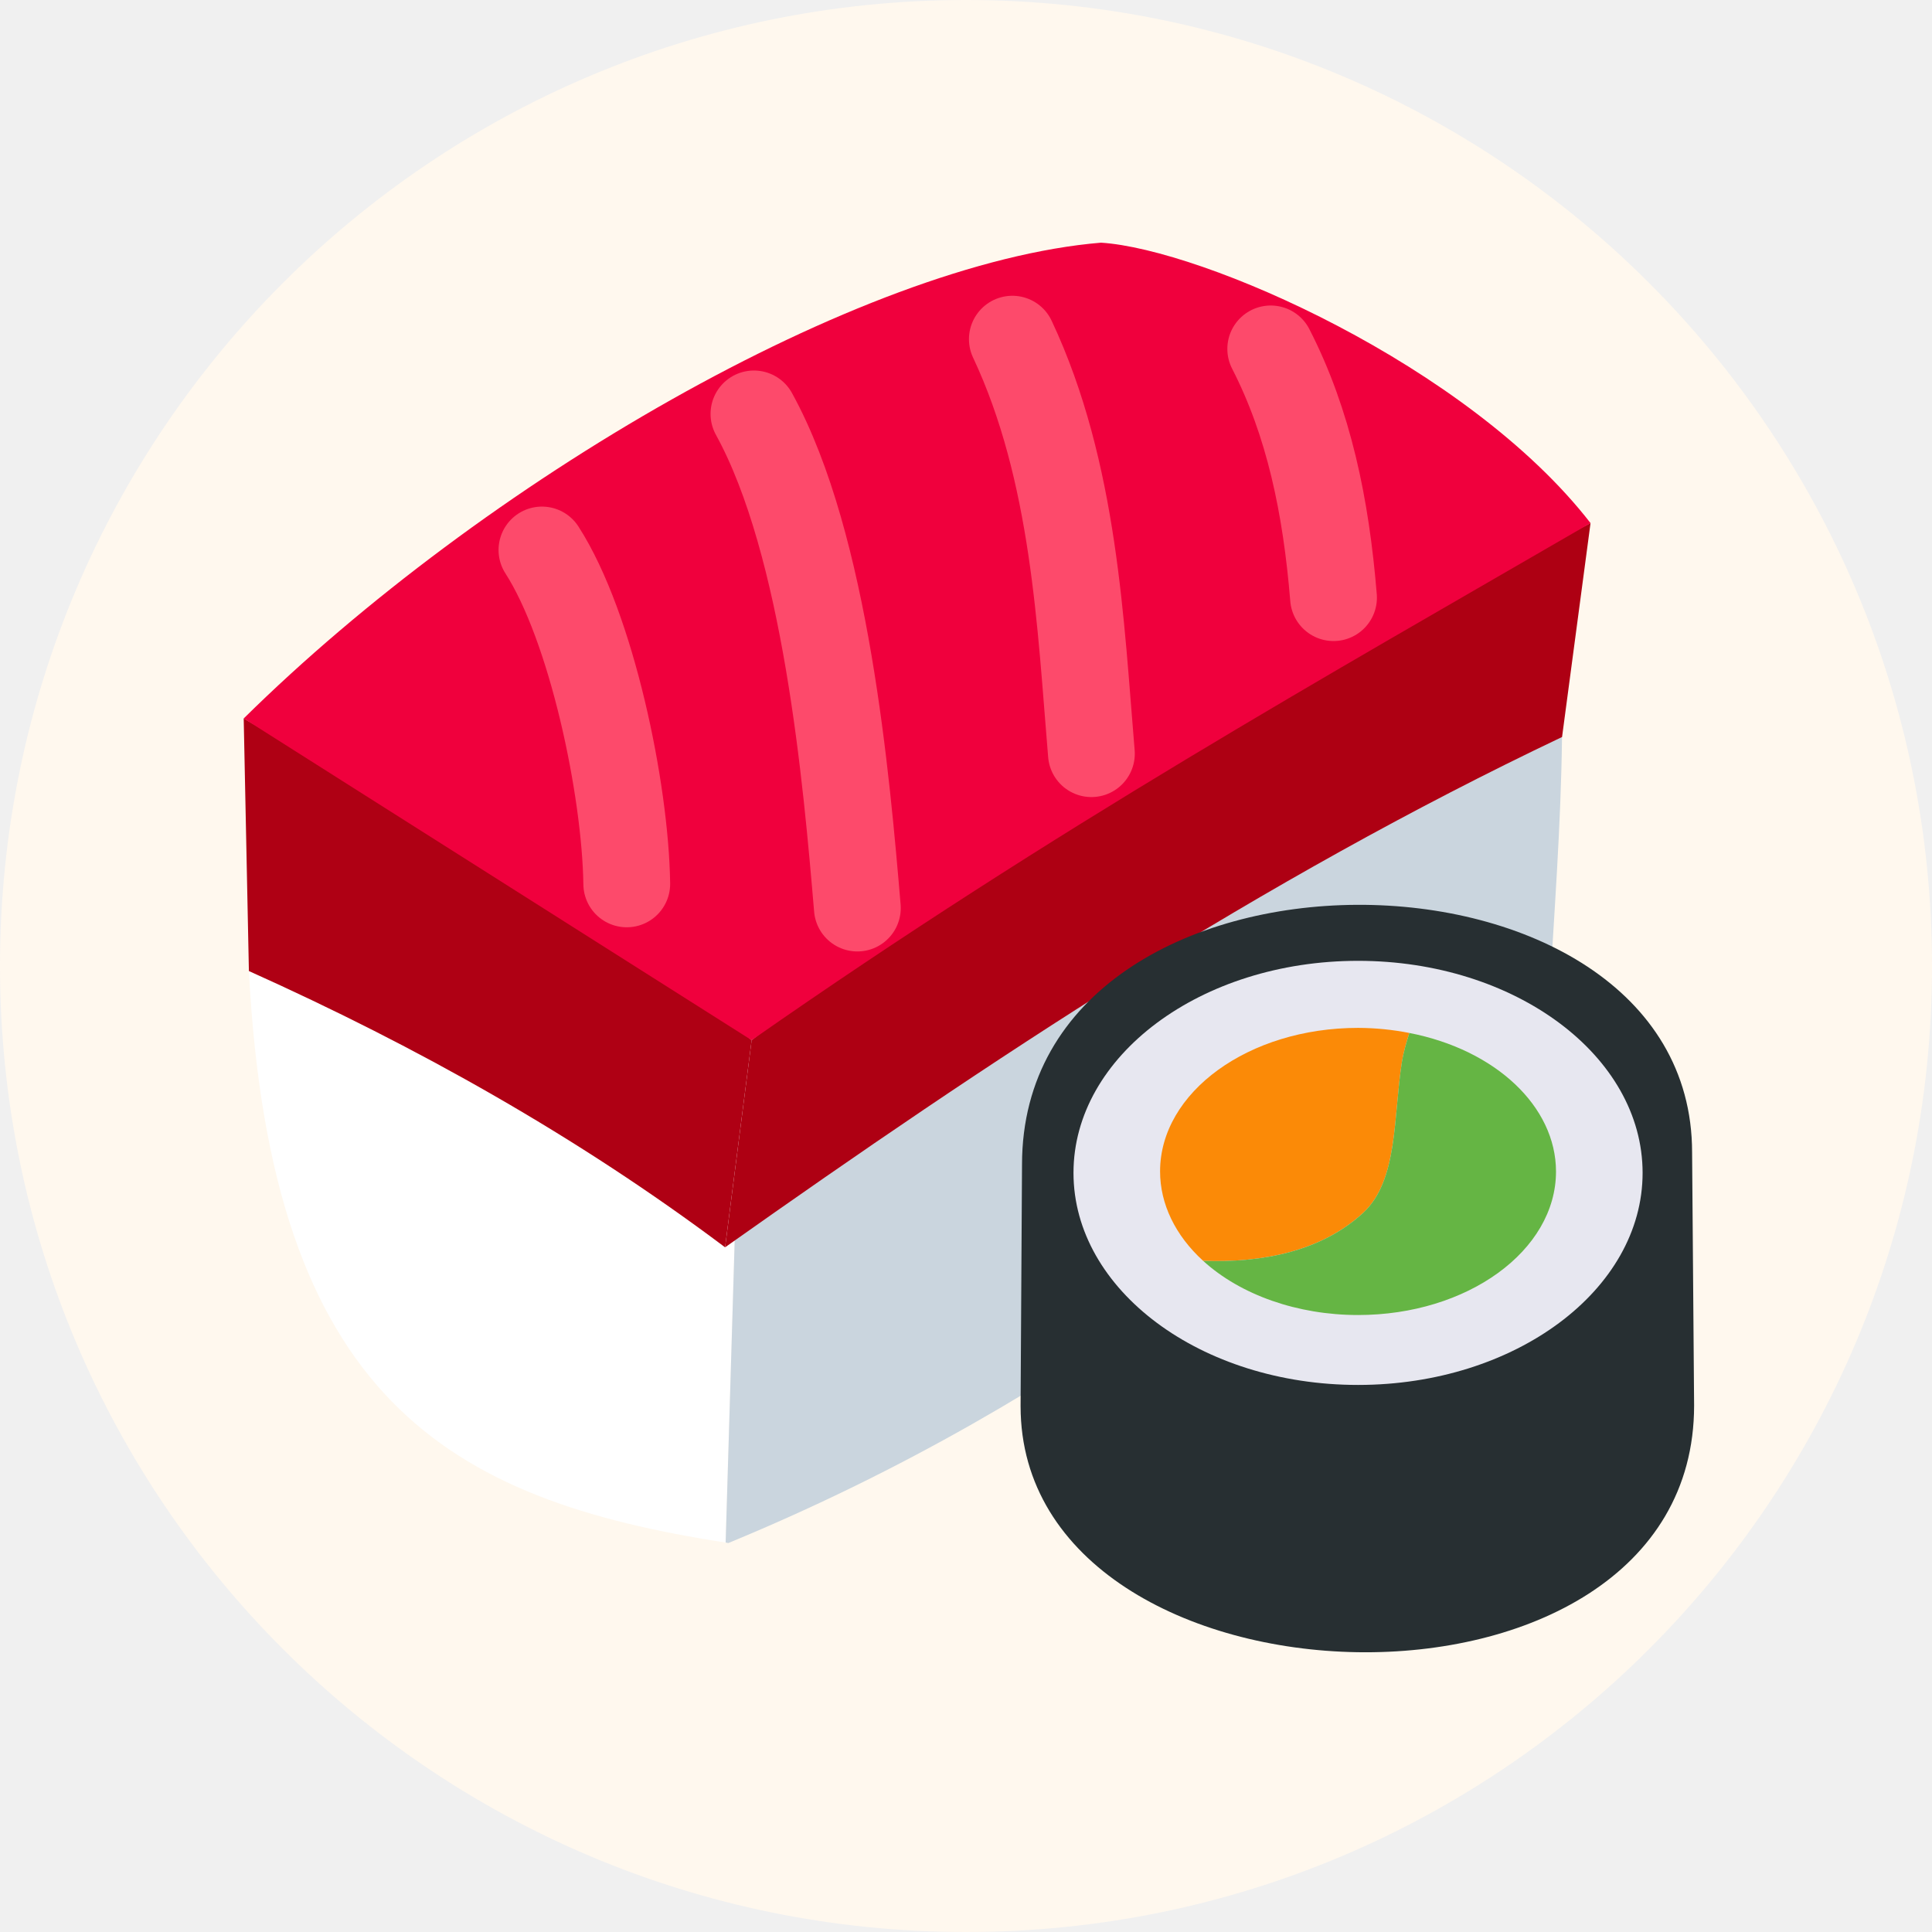
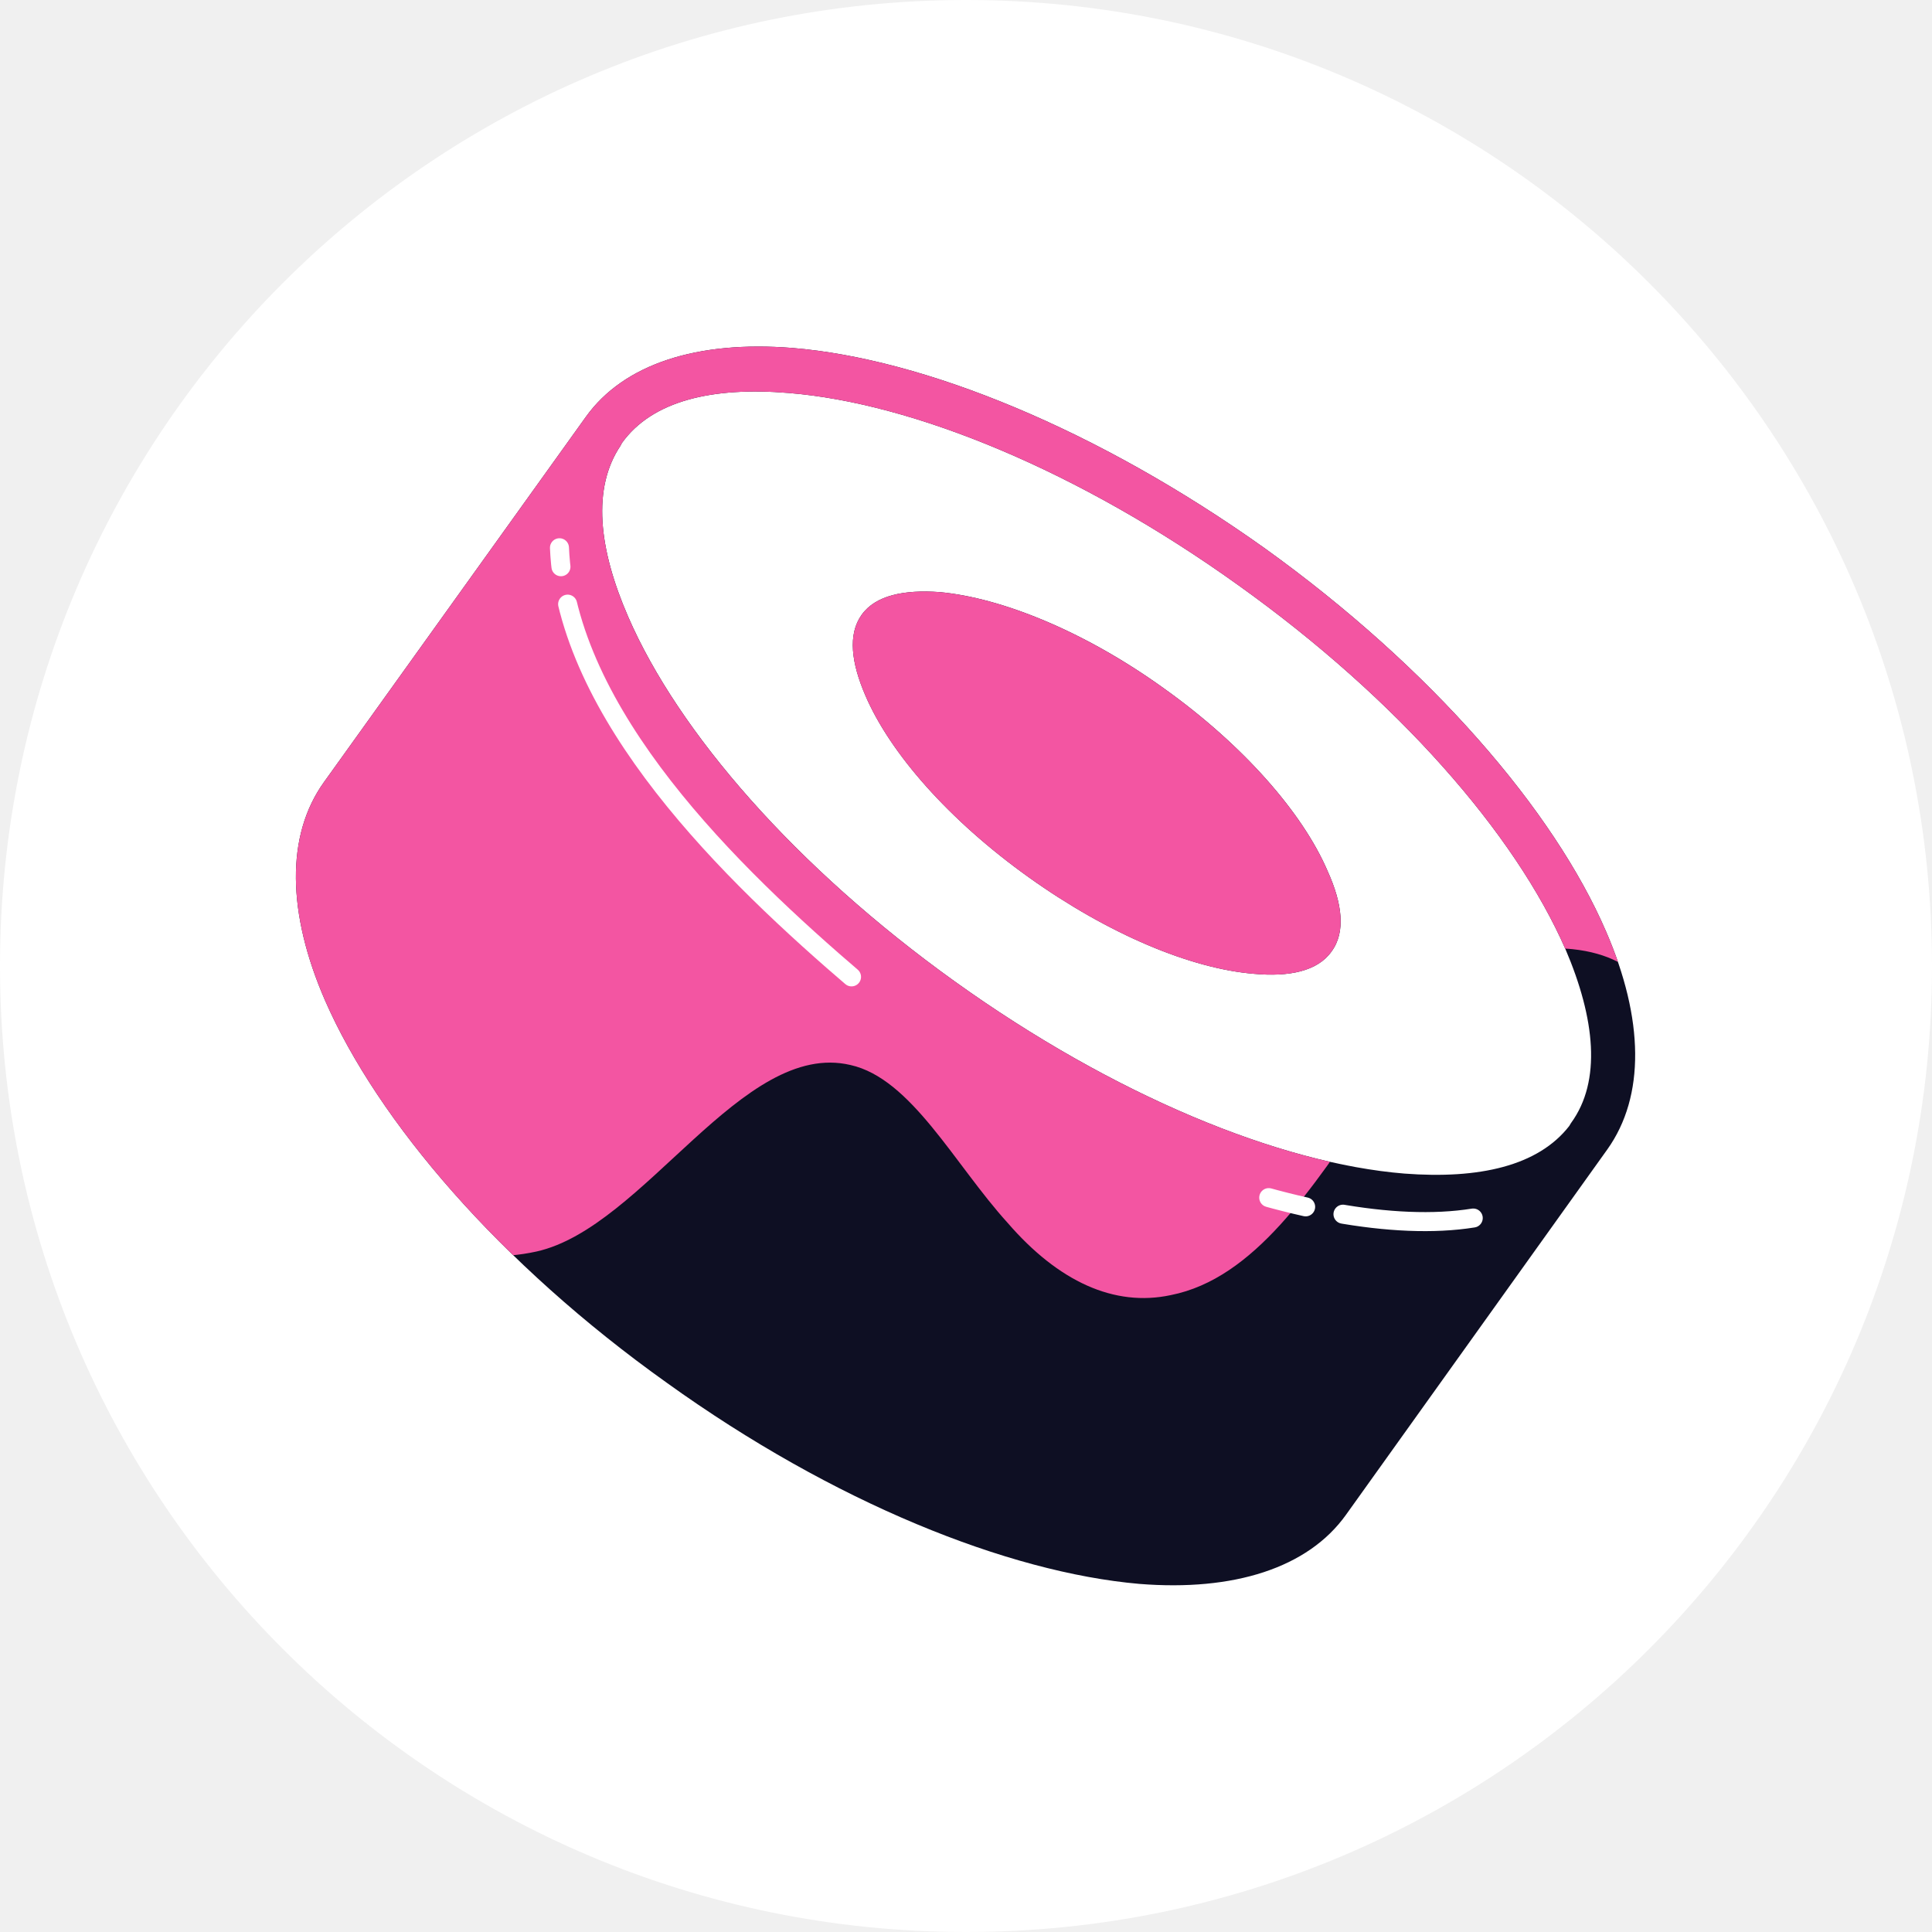
<svg xmlns="http://www.w3.org/2000/svg" width="100" height="100" viewBox="0 0 100 100" version="1.1" id="svg8" style="fill:none">
-   <defs id="defs12" />
-   <circle r="50" cy="50" cx="50" id="circle991" style="opacity:1;fill:#fff8ee;fill-opacity:1;stroke:none;stroke-width:1.558;stroke-linecap:round;stroke-linejoin:round;stroke-miterlimit:4;stroke-dasharray:none;stroke-dashoffset:0;stroke-opacity:1" />
-   <path id="path993" d="M 36.238,46.097 12.884,50.261 C 14.025,72.413 23.202,77.622 37.559,79.842 l 0.513,-17.138 0.654,-2.736 0.178,-6.126 z" style="fill:#ffffff;fill-opacity:1;stroke:none;stroke-width:0.702px;stroke-linecap:butt;stroke-linejoin:miter;stroke-opacity:1" />
-   <path id="path995" d="m 36.238,46.097 2.666,7.744 -0.178,6.126 -0.654,2.736 -0.513,17.138 c 0.048,0.007 0.09,0.02 0.138,0.027 18.283,-7.539 30.153,-18.043 42.481,-27.927 0.257,-4.598 0.619,-9.198 0.672,-13.796 z" style="fill:#cad5de;fill-opacity:1;stroke:none;stroke-width:0.702px;stroke-linecap:butt;stroke-linejoin:miter;stroke-opacity:1" />
-   <path style="fill:#af0014;fill-opacity:1;stroke:none;stroke-width:0.702px;stroke-linecap:butt;stroke-linejoin:miter;stroke-opacity:1" d="m 12.614,37.187 0.269,13.074 c 8.741,3.927 17.027,8.58 24.647,14.3 L 38.905,53.841 C 31.502,47.53 22.832,43.165 12.614,37.187 Z" id="path997" />
-   <path style="fill:#ae0013;fill-opacity:1;stroke:none;stroke-width:0.702px;stroke-linecap:butt;stroke-linejoin:miter;stroke-opacity:1" d="m 38.905,53.841 -1.374,10.719 C 51.196,54.895 65.189,45.593 80.852,38.147 L 82.326,27.075 C 66.263,35.412 51.155,44.144 38.905,53.841 Z" id="path999" />
-   <path style="fill:#f0003d;fill-opacity:1;stroke:none;stroke-width:0.702px;stroke-linecap:butt;stroke-linejoin:miter;stroke-opacity:1" d="M 12.614,37.187 C 24.997,24.965 44.497,13.6 56.987,12.561 62.221,12.891 75.975,18.885 82.326,27.075 68.607,35.03 54.728,42.785 38.905,53.841 Z" id="path1001" />
-   <path style="fill:none;stroke:#fd4a6b;stroke-width:4.492;stroke-linecap:round;stroke-linejoin:miter;stroke-miterlimit:4;stroke-dasharray:none;stroke-opacity:1" d="m 28.051,28.467 c 2.573,3.997 4.32,12.379 4.39,17.283" id="path1003" />
-   <path id="path1005" d="m 39.024,21.424 c 3.736,6.781 4.795,18.974 5.353,25.577" style="fill:none;stroke:#fd4a6b;stroke-width:4.492;stroke-linecap:round;stroke-linejoin:miter;stroke-miterlimit:4;stroke-dasharray:none;stroke-opacity:1" />
-   <path style="fill:none;stroke:#fd4a6b;stroke-width:4.492;stroke-linecap:round;stroke-linejoin:miter;stroke-miterlimit:4;stroke-dasharray:none;stroke-opacity:1" d="m 52.399,17.555 c 3.231,6.865 3.534,14.853 4.092,21.455" id="path1007" />
-   <path id="path1009" d="m 65.773,18.059 c 1.969,3.837 2.861,8.123 3.25,12.875" style="fill:none;stroke:#fd4a6b;stroke-width:4.492;stroke-linecap:round;stroke-linejoin:miter;stroke-miterlimit:4;stroke-dasharray:none;stroke-opacity:1" />
-   <g transform="matrix(0.6114702,0,0,0.6114702,188.2131,231.2137)" id="g1037">
-     <path style="fill:#272f32;fill-opacity:1;stroke:none;stroke-width:0.974px;stroke-linecap:butt;stroke-linejoin:miter;stroke-opacity:1" d="m -221.414,-259.094 0.122,-20.46 c 0,-29.386 56.721,-28.89 56.721,-1.023 l 0.17,21.423 c 0,28.766 -57.012,26.902 -57.012,0.06 z" id="path1027" />
-     <ellipse style="opacity:1;fill:#e7e7f0;fill-opacity:1;stroke:none;stroke-width:10.046;stroke-linecap:round;stroke-linejoin:round;stroke-miterlimit:4;stroke-dasharray:none;stroke-dashoffset:0;stroke-opacity:1" id="ellipse1029" cx="-192.848" cy="-278.845" rx="24.087" ry="17.95" />
-     <g id="g1035">
-       <path id="path1031" d="m -188.504,-290.689 a 16.758,12.153 0 0 0 -4.344,-0.43 16.758,12.153 0 0 0 -16.758,12.154 16.758,12.153 0 0 0 3.646,7.566 c 0.003,1.1e-4 0.007,0.002 0.009,0.002 1.263,0.043 2.521,0.015 3.752,-0.105 1.23,-0.119 2.433,-0.328 3.589,-0.644 1.155,-0.316 2.262,-0.739 3.301,-1.286 1.039,-0.547 2.011,-1.217 2.893,-2.03 0.744,-0.686 1.274,-1.537 1.664,-2.5 0.39,-0.964 0.639,-2.039 0.817,-3.173 0.357,-2.268 0.434,-4.77 0.797,-7.074 0.139,-0.878 0.381,-1.683 0.635,-2.48 z" style="opacity:1;fill:#fb8a07;fill-opacity:1;stroke:none;stroke-width:6.895;stroke-linecap:round;stroke-linejoin:round;stroke-miterlimit:4;stroke-dasharray:none;stroke-dashoffset:0;stroke-opacity:1" />
-       <path id="path1033" d="m -188.504,-290.689 c -0.254,0.797 -0.496,1.602 -0.635,2.48 -0.364,2.304 -0.441,4.806 -0.797,7.074 -0.178,1.134 -0.427,2.209 -0.817,3.173 -0.39,0.964 -0.92,1.814 -1.664,2.5 -0.881,0.812 -1.853,1.483 -2.893,2.03 -1.039,0.547 -2.146,0.971 -3.301,1.286 -1.155,0.316 -2.359,0.525 -3.589,0.644 -1.23,0.119 -2.488,0.148 -3.752,0.105 -0.003,-1.1e-4 -0.007,-0.002 -0.009,-0.002 a 16.758,12.153 0 0 0 13.112,4.586 16.758,12.153 0 0 0 16.758,-12.152 16.758,12.153 0 0 0 -12.414,-11.724 z" style="opacity:1;fill:#65b544;fill-opacity:1;stroke:none;stroke-width:6.895;stroke-linecap:round;stroke-linejoin:round;stroke-miterlimit:4;stroke-dasharray:none;stroke-dashoffset:0;stroke-opacity:1" />
+   <defs id="defs12">
+     <linearGradient gradientTransform="matrix(27.908,-59.2347,-140.499,-11.7661,17095.7,15766.6)" gradientUnits="userSpaceOnUse" y2="0" x2="1" y1="0" x1="0" id="_Linear2">
+       <stop id="stop902" style="stop-color:rgb(39,176,230);stop-opacity:1" offset="0" />
+       <stop id="stop904" style="stop-color:rgb(194,107,179);stop-opacity:1" offset="0.52" />
+       <stop id="stop906" style="stop-color:rgb(250,82,160);stop-opacity:1" offset="1" />
+     </linearGradient>
+     <clipPath id="_clip1">
+       <path d="m 18640.6,15952.1 c 6,-8.4 17.6,-12.1 32.6,-10.9 20.7,1.7 48.1,12.8 74.5,31.6 26.3,18.9 45.6,41.4 53.8,60.4 6,13.8 6.2,26 0.2,34.4 0,0 -41.2,57.6 -41.2,57.6 -6,8.4 -17.7,12.1 -32.6,10.9 -20.7,-1.8 -48.2,-12.8 -74.5,-31.7 -26.4,-18.8 -45.6,-41.3 -53.9,-60.3 -6,-13.8 -6.2,-26 -0.2,-34.4 z m 155.4,111.4 v -0.1 c 4.8,-6.6 3.8,-16.4 -0.9,-27.4 -7.9,-18.1 -26.4,-39.4 -51.6,-57.4 -25.1,-18 -51.2,-28.7 -70.9,-30.3 -12,-1 -21.5,1.2 -26.3,7.9 l -0.2,0.4 c -4.5,6.7 -3.5,16.2 1.2,27 7.9,18.2 26.4,39.5 51.5,57.5 25.1,18 51.2,28.7 70.9,30.3 11.8,0.9 21.1,-1.2 26,-7.5 l 0.3,-0.5 z m -64.2,-68.6 c 12.6,9 21.9,19.7 25.8,28.8 2.3,5.1 2.9,9.6 0.6,12.7 -2.2,3.1 -6.7,4 -12.2,3.5 -9.9,-0.8 -22.9,-6.2 -35.5,-15.2 -12.6,-9 -21.9,-19.6 -25.8,-28.7 -2.2,-5.1 -2.8,-9.6 -0.6,-12.7 2.2,-3.1 6.7,-4 12.3,-3.6 9.8,0.9 22.9,6.2 35.4,15.2 z" id="path882" />
+     </clipPath>
+   </defs>
+   <circle r="50" cy="50" cx="50" id="circle991" style="opacity:1;fill:#ffffff;fill-opacity:1;stroke:none;stroke-width:1.558;stroke-linecap:round;stroke-linejoin:round;stroke-miterlimit:4;stroke-dasharray:none;stroke-dashoffset:0;stroke-opacity:1" />
+   <rect x="12.187" y="12.187" width="75.627" height="75.627" style="clip-rule:evenodd;fill:none;fill-rule:evenodd;stroke-width:0.053;stroke-linecap:round;stroke-linejoin:round" id="rect870" />
+   <g id="g918">
+     <g transform="matrix(0.318483,0,0,0.3184827,-5559.768,-2291.963)" id="g874" style="clip-rule:evenodd;fill-rule:evenodd;stroke-linecap:round;stroke-linejoin:round">
+       <path d="m 17721.1,7385.28 c 0,0 -42.6,59.38 -42.6,59.38 -6.7,9.43 -19.7,13.97 -36.6,12.58 -21.8,-1.8 -50.7,-13.32 -78.4,-33.19 -27.7,-19.88 -47.9,-43.56 -56.7,-63.61 -6.7,-15.54 -6.6,-29.26 0.2,-38.7 0,0 42.5,-59.38 42.5,-59.38 6.8,-9.43 19.8,-13.97 36.6,-12.58 21.8,1.8 50.8,13.33 78.5,33.2 27.7,19.87 47.9,43.55 56.6,63.6 6.8,15.54 6.6,29.27 -0.1,38.7 z m -160.2,-114.76 c 4.4,-6.1 13.2,-7.68 24.1,-6.78 19.9,1.64 46.1,12.48 71.4,30.62 25.3,18.13 44,39.5 52,57.8 4.3,10.03 5.7,18.87 1.3,24.97 l 5.7,4.07 c 0,0 -5.7,-4.07 -5.7,-4.07 l -42.6,59.38 c -4.3,6.09 -13.1,7.68 -24,6.77 -19.9,-1.63 -46.2,-12.48 -71.5,-30.61 -25.3,-18.14 -44,-39.51 -51.9,-57.8 -4.4,-10.04 -5.7,-18.88 -1.3,-24.97 0,0 42.5,-59.38 42.5,-59.38 z" style="fill:#ffffff" id="path872" />
+     </g>
+     <g transform="matrix(0.318483,0,0,0.3184827,-5558.212,-2294.469)" id="g878" style="clip-rule:evenodd;fill-rule:evenodd;stroke-linecap:round;stroke-linejoin:round">
+       <path d="m 17550.4,7275.75 c 13.9,-19.4 61,-9.44 105.2,22.22 44.2,31.67 68.8,73.14 54.9,92.54 0,0 -42.5,59.38 -42.5,59.38 -13.9,19.4 -61.1,9.44 -105.3,-22.23 -44.2,-31.67 -68.8,-73.13 -54.9,-92.53 0,0 42.6,-59.38 42.6,-59.38 z" style="fill:#ffffff" id="path876" />
+     </g>
+     <path id="path880" style="clip-rule:evenodd;fill:#0e0f23;fill-rule:evenodd;stroke-width:0.328;stroke-linecap:round;stroke-linejoin:round" d="m 30.316,21.588 c 1.969,-2.757 5.777,-3.971 10.7,-3.578 6.794,0.558 15.787,4.201 24.452,10.372 8.632,6.203 14.967,13.588 17.658,19.825 1.969,4.529 2.035,8.534 0.066,11.291 0,0 -13.523,18.906 -13.523,18.906 -1.969,2.757 -5.81,3.971 -10.7,3.578 C 52.176,81.389 43.15,77.779 34.518,71.576 25.853,65.405 19.551,58.02 16.826,51.784 14.857,47.254 14.791,43.25 16.761,40.493 Z m 51.006,36.564 v -0.033 c 1.575,-2.166 1.247,-5.383 -0.295,-8.993 C 78.434,43.184 72.361,36.193 64.09,30.285 55.852,24.377 47.285,20.865 40.819,20.34 c -3.939,-0.328 -7.057,0.394 -8.632,2.593 l -0.066,0.131 c -1.477,2.199 -1.149,5.317 0.394,8.862 2.593,5.974 8.665,12.965 16.903,18.873 8.238,5.908 16.805,9.42 23.271,9.945 3.873,0.295 6.925,-0.394 8.534,-2.462 l 0.098,-0.164 z M 60.25,35.635 c 4.136,2.954 7.188,6.466 8.468,9.453 0.755,1.674 0.952,3.151 0.197,4.168 -0.722,1.017 -2.199,1.313 -4.004,1.149 -3.249,-0.263 -7.516,-2.035 -11.652,-4.989 -4.136,-2.954 -7.188,-6.433 -8.468,-9.42 -0.722,-1.674 -0.919,-3.151 -0.197,-4.168 0.722,-1.017 2.199,-1.313 4.037,-1.182 3.217,0.295 7.516,2.035 11.619,4.989 z" />
+     <g transform="matrix(0.328221,0,0,0.328221,-6087.921,-5214.226)" id="g889" clip-path="url(#_clip1)" style="clip-rule:evenodd;fill-rule:evenodd;stroke-linecap:round;stroke-linejoin:round;fill:#f355a2;fill-opacity:1">
+       <g style="fill:#f355a2;fill-opacity:1" id="g887" transform="matrix(1,0,0,-2.3719,1581.65,53337.7)">
+         <path id="path885" style="fill:#f355a2;fill-opacity:1" d="m 17004.5,15714.1 c 1.1,0 2.9,-1.1 3.9,-1.4 3.5,-1.1 7,-2.2 10.6,-3.1 10.5,-2.7 21.4,-4.2 32.2,-3.2 17,1.6 32.4,14.1 49.5,12.4 9.6,-0.9 16.4,-6.6 24.8,-10.5 8,-3.9 16.8,-5.6 25.7,-4.8 26.5,2.2 36.5,24.2 63.4,23 22.3,-1 13.6,-12.3 35,-16.3 0.2,-0.1 51.7,19 52.1,22.3 1.5,12.7 -27.1,162.3 -25.8,162.3 l -255.1,-39.5 z" />
+       </g>
+     </g>
+     <g transform="matrix(0.328221,0,0,0.328221,-6078.48,-5228.337)" id="g895" style="clip-rule:evenodd;fill-rule:evenodd;stroke-linecap:round;stroke-linejoin:round">
+       <path d="m 18607.7,16015.7 c 1.1,26.3 27,51.4 46.9,68.4 27.7,23.6 72.3,41.3 97.2,37.3" style="fill:none;stroke:#ffffff;stroke-width:3px;stroke-dasharray:6, 6, 75, 75;stroke-dashoffset:3" id="path893" />
    </g>
  </g>
-   <g id="g1181" transform="matrix(0.5819704,0,0,0.5819704,-56.45479,-8.911011)">
-     <circle r="85.915" cy="63.806" cx="-173.78" id="circle1096" style="opacity:1;fill:#3c3c3c;fill-opacity:1;stroke:none;stroke-width:2.677;stroke-linecap:round;stroke-linejoin:round;stroke-miterlimit:4;stroke-dasharray:none;stroke-dashoffset:0;stroke-opacity:1" />
-     <path id="path1098" d="m -191.414,59.584 -33.49,5.97 c 1.636,31.767 14.797,39.237 35.386,42.421 l 0.735,-24.577 0.938,-3.924 0.256,-8.785 z" style="fill:#ffffff;fill-opacity:1;stroke:none;stroke-width:1.007px;stroke-linecap:butt;stroke-linejoin:miter;stroke-opacity:1" />
-     <path id="path1100" d="m -191.414,59.584 3.824,11.105 -0.256,8.785 -0.938,3.924 -0.735,24.577 c 0.069,0.011 0.129,0.029 0.199,0.039 26.218,-10.811 43.241,-25.874 60.92,-40.049 0.369,-6.594 0.888,-13.19 0.963,-19.784 z" style="fill:#cad5de;fill-opacity:1;stroke:none;stroke-width:1.007px;stroke-linecap:butt;stroke-linejoin:miter;stroke-opacity:1" />
-     <path style="fill:#af0014;fill-opacity:1;stroke:none;stroke-width:1.007px;stroke-linecap:butt;stroke-linejoin:miter;stroke-opacity:1" d="m -225.292,46.806 0.386,18.748 c 12.534,5.631 24.417,12.305 35.345,20.507 l 1.971,-15.372 c -10.616,-9.051 -23.049,-15.31 -37.702,-23.884 z" id="path1102" />
-     <path style="fill:#ae0013;fill-opacity:1;stroke:none;stroke-width:1.007px;stroke-linecap:butt;stroke-linejoin:miter;stroke-opacity:1" d="m -187.59,70.689 -1.971,15.372 c 19.597,-13.86 39.663,-27.2 62.125,-37.878 l 2.114,-15.878 c -23.035,11.955 -44.7,24.477 -62.268,38.384 z" id="path1104" />
-     <path style="fill:#f0003d;fill-opacity:1;stroke:none;stroke-width:1.007px;stroke-linecap:butt;stroke-linejoin:miter;stroke-opacity:1" d="m -225.292,46.806 c 17.758,-17.527 45.721,-33.824 63.633,-35.314 7.506,0.473 27.229,9.068 36.337,20.813 -19.673,11.409 -39.576,22.529 -62.268,38.384 z" id="path1106" />
-     <path style="fill:none;stroke:#fd4a6b;stroke-width:6.442;stroke-linecap:round;stroke-linejoin:miter;stroke-miterlimit:4;stroke-dasharray:none;stroke-opacity:1" d="m -203.154,34.301 c 3.69,5.732 6.196,17.752 6.296,24.785" id="path1108" />
-     <path id="path1110" d="m -187.419,24.202 c 5.357,9.724 6.877,27.21 7.677,36.678" style="fill:none;stroke:#fd4a6b;stroke-width:6.442;stroke-linecap:round;stroke-linejoin:miter;stroke-miterlimit:4;stroke-dasharray:none;stroke-opacity:1" />
-     <path style="fill:none;stroke:#fd4a6b;stroke-width:6.442;stroke-linecap:round;stroke-linejoin:miter;stroke-miterlimit:4;stroke-dasharray:none;stroke-opacity:1" d="m -168.239,18.653 c 4.634,9.845 5.067,21.299 5.867,30.767" id="path1112" />
-     <path id="path1114" d="m -149.059,19.377 c 2.824,5.502 4.102,11.649 4.661,18.463" style="fill:none;stroke:#fd4a6b;stroke-width:6.442;stroke-linecap:round;stroke-linejoin:miter;stroke-miterlimit:4;stroke-dasharray:none;stroke-opacity:1" />
-     <g transform="matrix(0.8768742,0,0,0.8768742,26.52499,325.0489)" id="g1126">
-       <path style="fill:#272f32;fill-opacity:1;stroke:none;stroke-width:0.974px;stroke-linecap:butt;stroke-linejoin:miter;stroke-opacity:1" d="m -221.414,-259.094 0.122,-20.46 c 0,-29.386 56.721,-28.89 56.721,-1.023 l 0.17,21.423 c 0,28.766 -57.012,26.902 -57.012,0.06 z" id="path1116" />
-       <ellipse style="opacity:1;fill:#e7e7f0;fill-opacity:1;stroke:none;stroke-width:10.046;stroke-linecap:round;stroke-linejoin:round;stroke-miterlimit:4;stroke-dasharray:none;stroke-dashoffset:0;stroke-opacity:1" id="ellipse1118" cx="-192.848" cy="-278.845" rx="24.087" ry="17.95" />
-       <g id="g1124">
-         <path id="path1120" d="m -188.504,-290.689 a 16.758,12.153 0 0 0 -4.344,-0.43 16.758,12.153 0 0 0 -16.758,12.154 16.758,12.153 0 0 0 3.646,7.566 c 0.003,1.1e-4 0.007,0.002 0.009,0.002 1.263,0.043 2.521,0.015 3.752,-0.105 1.23,-0.119 2.433,-0.328 3.589,-0.644 1.155,-0.316 2.262,-0.739 3.301,-1.286 1.039,-0.547 2.011,-1.217 2.893,-2.03 0.744,-0.686 1.274,-1.537 1.664,-2.5 0.39,-0.964 0.639,-2.039 0.817,-3.173 0.357,-2.268 0.434,-4.77 0.797,-7.074 0.139,-0.878 0.381,-1.683 0.635,-2.48 z" style="opacity:1;fill:#fb8a07;fill-opacity:1;stroke:none;stroke-width:6.895;stroke-linecap:round;stroke-linejoin:round;stroke-miterlimit:4;stroke-dasharray:none;stroke-dashoffset:0;stroke-opacity:1" />
-         <path id="path1122" d="m -188.504,-290.689 c -0.254,0.797 -0.496,1.602 -0.635,2.48 -0.364,2.304 -0.441,4.806 -0.797,7.074 -0.178,1.134 -0.427,2.209 -0.817,3.173 -0.39,0.964 -0.92,1.814 -1.664,2.5 -0.881,0.812 -1.853,1.483 -2.893,2.03 -1.039,0.547 -2.146,0.971 -3.301,1.286 -1.155,0.316 -2.359,0.525 -3.589,0.644 -1.23,0.119 -2.488,0.148 -3.752,0.105 -0.003,-1.1e-4 -0.007,-0.002 -0.009,-0.002 a 16.758,12.153 0 0 0 13.112,4.586 16.758,12.153 0 0 0 16.758,-12.152 16.758,12.153 0 0 0 -12.414,-11.724 z" style="opacity:1;fill:#65b544;fill-opacity:1;stroke:none;stroke-width:6.895;stroke-linecap:round;stroke-linejoin:round;stroke-miterlimit:4;stroke-dasharray:none;stroke-dashoffset:0;stroke-opacity:1" />
-       </g>
-     </g>
-   </g>
-   <circle style="opacity:1;fill:#fff8ee;fill-opacity:1;stroke:none;stroke-width:1.558;stroke-linecap:round;stroke-linejoin:round;stroke-miterlimit:4;stroke-dasharray:none;stroke-dashoffset:0;stroke-opacity:1" id="circle1246" cx="256.102" cy="50" r="50" />
-   <g id="g1305" transform="matrix(0.9332934,0,0,0.9332934,17.11583,3.63109)">
-     <path id="path1248" d="m 245.121,49.231 -23.834,4.249 c 1.164,22.607 10.53,27.923 25.182,30.189 l 0.523,-17.49 0.667,-2.792 0.182,-6.252 z" style="fill:#ffffff;fill-opacity:1;stroke:none;stroke-width:0.716px;stroke-linecap:butt;stroke-linejoin:miter;stroke-opacity:1" />
-     <path id="path1250" d="m 245.121,49.231 2.721,7.903 -0.182,6.252 -0.667,2.792 -0.523,17.49 c 0.049,0.008 0.092,0.02 0.141,0.028 18.658,-7.694 30.772,-18.414 43.354,-28.501 0.263,-4.693 0.632,-9.387 0.686,-14.08 z" style="fill:#cad5de;fill-opacity:1;stroke:none;stroke-width:0.716px;stroke-linecap:butt;stroke-linejoin:miter;stroke-opacity:1" />
-     <path style="fill:#af0014;fill-opacity:1;stroke:none;stroke-width:0.716px;stroke-linecap:butt;stroke-linejoin:miter;stroke-opacity:1" d="m 221.012,40.138 0.275,13.342 c 8.92,4.008 17.377,8.757 25.153,14.594 l 1.403,-10.939 c -7.555,-6.441 -16.403,-10.896 -26.831,-16.997 z" id="path1252" />
-     <path style="fill:#ae0013;fill-opacity:1;stroke:none;stroke-width:0.716px;stroke-linecap:butt;stroke-linejoin:miter;stroke-opacity:1" d="m 247.843,57.134 -1.403,10.939 c 13.946,-9.864 28.227,-19.357 44.211,-26.956 l 1.505,-11.3 c -16.393,8.508 -31.811,17.419 -44.313,27.316 z" id="path1254" />
-     <path style="fill:#f0003d;fill-opacity:1;stroke:none;stroke-width:0.716px;stroke-linecap:butt;stroke-linejoin:miter;stroke-opacity:1" d="m 221.012,40.138 c 12.637,-12.473 32.537,-24.071 45.284,-25.131 5.342,0.336 19.378,6.453 25.859,14.812 -14,8.119 -28.164,16.033 -44.313,27.316 z" id="path1256" />
-     <path style="fill:none;stroke:#fd4a6b;stroke-width:4.584;stroke-linecap:round;stroke-linejoin:miter;stroke-miterlimit:4;stroke-dasharray:none;stroke-opacity:1" d="m 236.767,31.239 c 2.626,4.079 4.409,12.633 4.48,17.638" id="path1258" />
-     <path id="path1260" d="m 247.964,24.051 c 3.813,6.92 4.894,19.364 5.463,26.102" style="fill:none;stroke:#fd4a6b;stroke-width:4.584;stroke-linecap:round;stroke-linejoin:miter;stroke-miterlimit:4;stroke-dasharray:none;stroke-opacity:1" />
-     <path style="fill:none;stroke:#fd4a6b;stroke-width:4.584;stroke-linecap:round;stroke-linejoin:miter;stroke-miterlimit:4;stroke-dasharray:none;stroke-opacity:1" d="m 261.614,20.102 c 3.298,7.006 3.606,15.158 4.176,21.896" id="path1262" />
-     <path id="path1264" d="m 275.263,20.617 c 2.01,3.915 2.919,8.29 3.317,13.139" style="fill:none;stroke:#fd4a6b;stroke-width:4.584;stroke-linecap:round;stroke-linejoin:miter;stroke-miterlimit:4;stroke-dasharray:none;stroke-opacity:1" />
-   </g>
-   <circle r="50" cy="50" cx="408.644" id="circle860" style="opacity:1;fill:#fff8ee;fill-opacity:1;stroke:none;stroke-width:1.558;stroke-linecap:round;stroke-linejoin:round;stroke-miterlimit:4;stroke-dasharray:none;stroke-dashoffset:0;stroke-opacity:1" />
-   <g id="g908" transform="matrix(1.007085,0,0,1.007085,602.9193,321.8136)">
-     <path id="path898" d="m -221.414,-259.094 0.122,-20.46 c 0,-29.386 56.721,-28.89 56.721,-1.023 l 0.17,21.423 c 0,28.766 -57.012,26.902 -57.012,0.06 z" style="fill:#272f32;fill-opacity:1;stroke:none;stroke-width:0.974px;stroke-linecap:butt;stroke-linejoin:miter;stroke-opacity:1" />
-     <ellipse ry="17.95" rx="24.087" cy="-278.845" cx="-192.848" id="ellipse900" style="opacity:1;fill:#e7e7f0;fill-opacity:1;stroke:none;stroke-width:10.046;stroke-linecap:round;stroke-linejoin:round;stroke-miterlimit:4;stroke-dasharray:none;stroke-dashoffset:0;stroke-opacity:1" />
-     <g id="g906">
-       <path style="opacity:1;fill:#fb8a07;fill-opacity:1;stroke:none;stroke-width:6.895;stroke-linecap:round;stroke-linejoin:round;stroke-miterlimit:4;stroke-dasharray:none;stroke-dashoffset:0;stroke-opacity:1" d="m -188.504,-290.689 a 16.758,12.153 0 0 0 -4.344,-0.43 16.758,12.153 0 0 0 -16.758,12.154 16.758,12.153 0 0 0 3.646,7.566 c 0.003,1.1e-4 0.007,0.002 0.009,0.002 1.263,0.043 2.521,0.015 3.752,-0.105 1.23,-0.119 2.433,-0.328 3.589,-0.644 1.155,-0.316 2.262,-0.739 3.301,-1.286 1.039,-0.547 2.011,-1.217 2.893,-2.03 0.744,-0.686 1.274,-1.537 1.664,-2.5 0.39,-0.964 0.639,-2.039 0.817,-3.173 0.357,-2.268 0.434,-4.77 0.797,-7.074 0.139,-0.878 0.381,-1.683 0.635,-2.48 z" id="path902" />
-       <path style="opacity:1;fill:#65b544;fill-opacity:1;stroke:none;stroke-width:6.895;stroke-linecap:round;stroke-linejoin:round;stroke-miterlimit:4;stroke-dasharray:none;stroke-dashoffset:0;stroke-opacity:1" d="m -188.504,-290.689 c -0.254,0.797 -0.496,1.602 -0.635,2.48 -0.364,2.304 -0.441,4.806 -0.797,7.074 -0.178,1.134 -0.427,2.209 -0.817,3.173 -0.39,0.964 -0.92,1.814 -1.664,2.5 -0.881,0.812 -1.853,1.483 -2.893,2.03 -1.039,0.547 -2.146,0.971 -3.301,1.286 -1.155,0.316 -2.359,0.525 -3.589,0.644 -1.23,0.119 -2.488,0.148 -3.752,0.105 -0.003,-1.1e-4 -0.007,-0.002 -0.009,-0.002 a 16.758,12.153 0 0 0 13.112,4.586 16.758,12.153 0 0 0 16.758,-12.152 16.758,12.153 0 0 0 -12.414,-11.724 z" id="path904" />
-     </g>
-   </g>
-   <circle style="opacity:1;fill:#ff92a6;fill-opacity:1;stroke:none;stroke-width:1.558;stroke-linecap:round;stroke-linejoin:round;stroke-miterlimit:4;stroke-dasharray:none;stroke-dashoffset:0;stroke-opacity:1" id="circle910" cx="624.915" cy="50" r="50" />
-   <path id="path912" d="m 592.968,62.112 0.136,-22.93 c 0,-32.934 63.569,-32.379 63.569,-1.147 l 0.19,24.01 c 0,32.239 -63.895,30.15 -63.895,0.067 z" style="fill:#272f32;fill-opacity:1;stroke:none;stroke-width:1.091px;stroke-linecap:butt;stroke-linejoin:miter;stroke-opacity:1" />
-   <g id="g934" transform="matrix(0.9686074,0,0,0.9686074,367.0051,-0.1009874)">
-     <ellipse style="opacity:1;fill:#e7e7f0;fill-opacity:1;stroke:none;stroke-width:11.259;stroke-linecap:round;stroke-linejoin:round;stroke-miterlimit:4;stroke-dasharray:none;stroke-dashoffset:0;stroke-opacity:1" id="ellipse914" cx="266.339" cy="39.976" rx="26.995" ry="20.118" />
-     <path style="opacity:1;fill:#fb8a07;fill-opacity:1;stroke:none;stroke-width:7.185;stroke-linecap:round;stroke-linejoin:round;stroke-miterlimit:4;stroke-dasharray:none;stroke-dashoffset:0;stroke-opacity:1" d="m 270.866,27.625 a 17.463,12.665 0 0 0 -4.527,-0.448 17.463,12.665 0 0 0 -17.464,12.665 17.463,12.665 0 0 0 3.8,7.885 c 0.003,1.14e-4 0.007,0.002 0.009,0.002 1.317,0.045 2.628,0.015 3.91,-0.109 1.282,-0.124 2.536,-0.342 3.74,-0.671 1.204,-0.329 2.357,-0.771 3.44,-1.34 1.083,-0.57 2.096,-1.269 3.014,-2.115 0.775,-0.715 1.328,-1.601 1.734,-2.605 0.406,-1.004 0.666,-2.125 0.851,-3.306 0.372,-2.363 0.452,-4.97 0.831,-7.372 0.144,-0.915 0.397,-1.753 0.661,-2.584 z" id="path916" />
-     <path style="opacity:1;fill:#65b544;fill-opacity:1;stroke:none;stroke-width:7.185;stroke-linecap:round;stroke-linejoin:round;stroke-miterlimit:4;stroke-dasharray:none;stroke-dashoffset:0;stroke-opacity:1" d="m 270.866,27.625 c -0.265,0.831 -0.517,1.669 -0.661,2.584 -0.379,2.401 -0.459,5.009 -0.831,7.372 -0.186,1.182 -0.445,2.302 -0.851,3.306 -0.406,1.004 -0.959,1.891 -1.734,2.605 -0.918,0.847 -1.931,1.545 -3.014,2.115 -1.083,0.57 -2.236,1.011 -3.44,1.34 -1.204,0.329 -2.458,0.547 -3.74,0.671 -1.282,0.124 -2.593,0.154 -3.91,0.109 -0.003,-1.15e-4 -0.007,-0.002 -0.009,-0.002 A 17.463,12.665 0 0 0 266.339,52.505 17.463,12.665 0 0 0 283.803,39.841 17.463,12.665 0 0 0 270.866,27.624 Z" id="path918" />
-   </g>
</svg>
